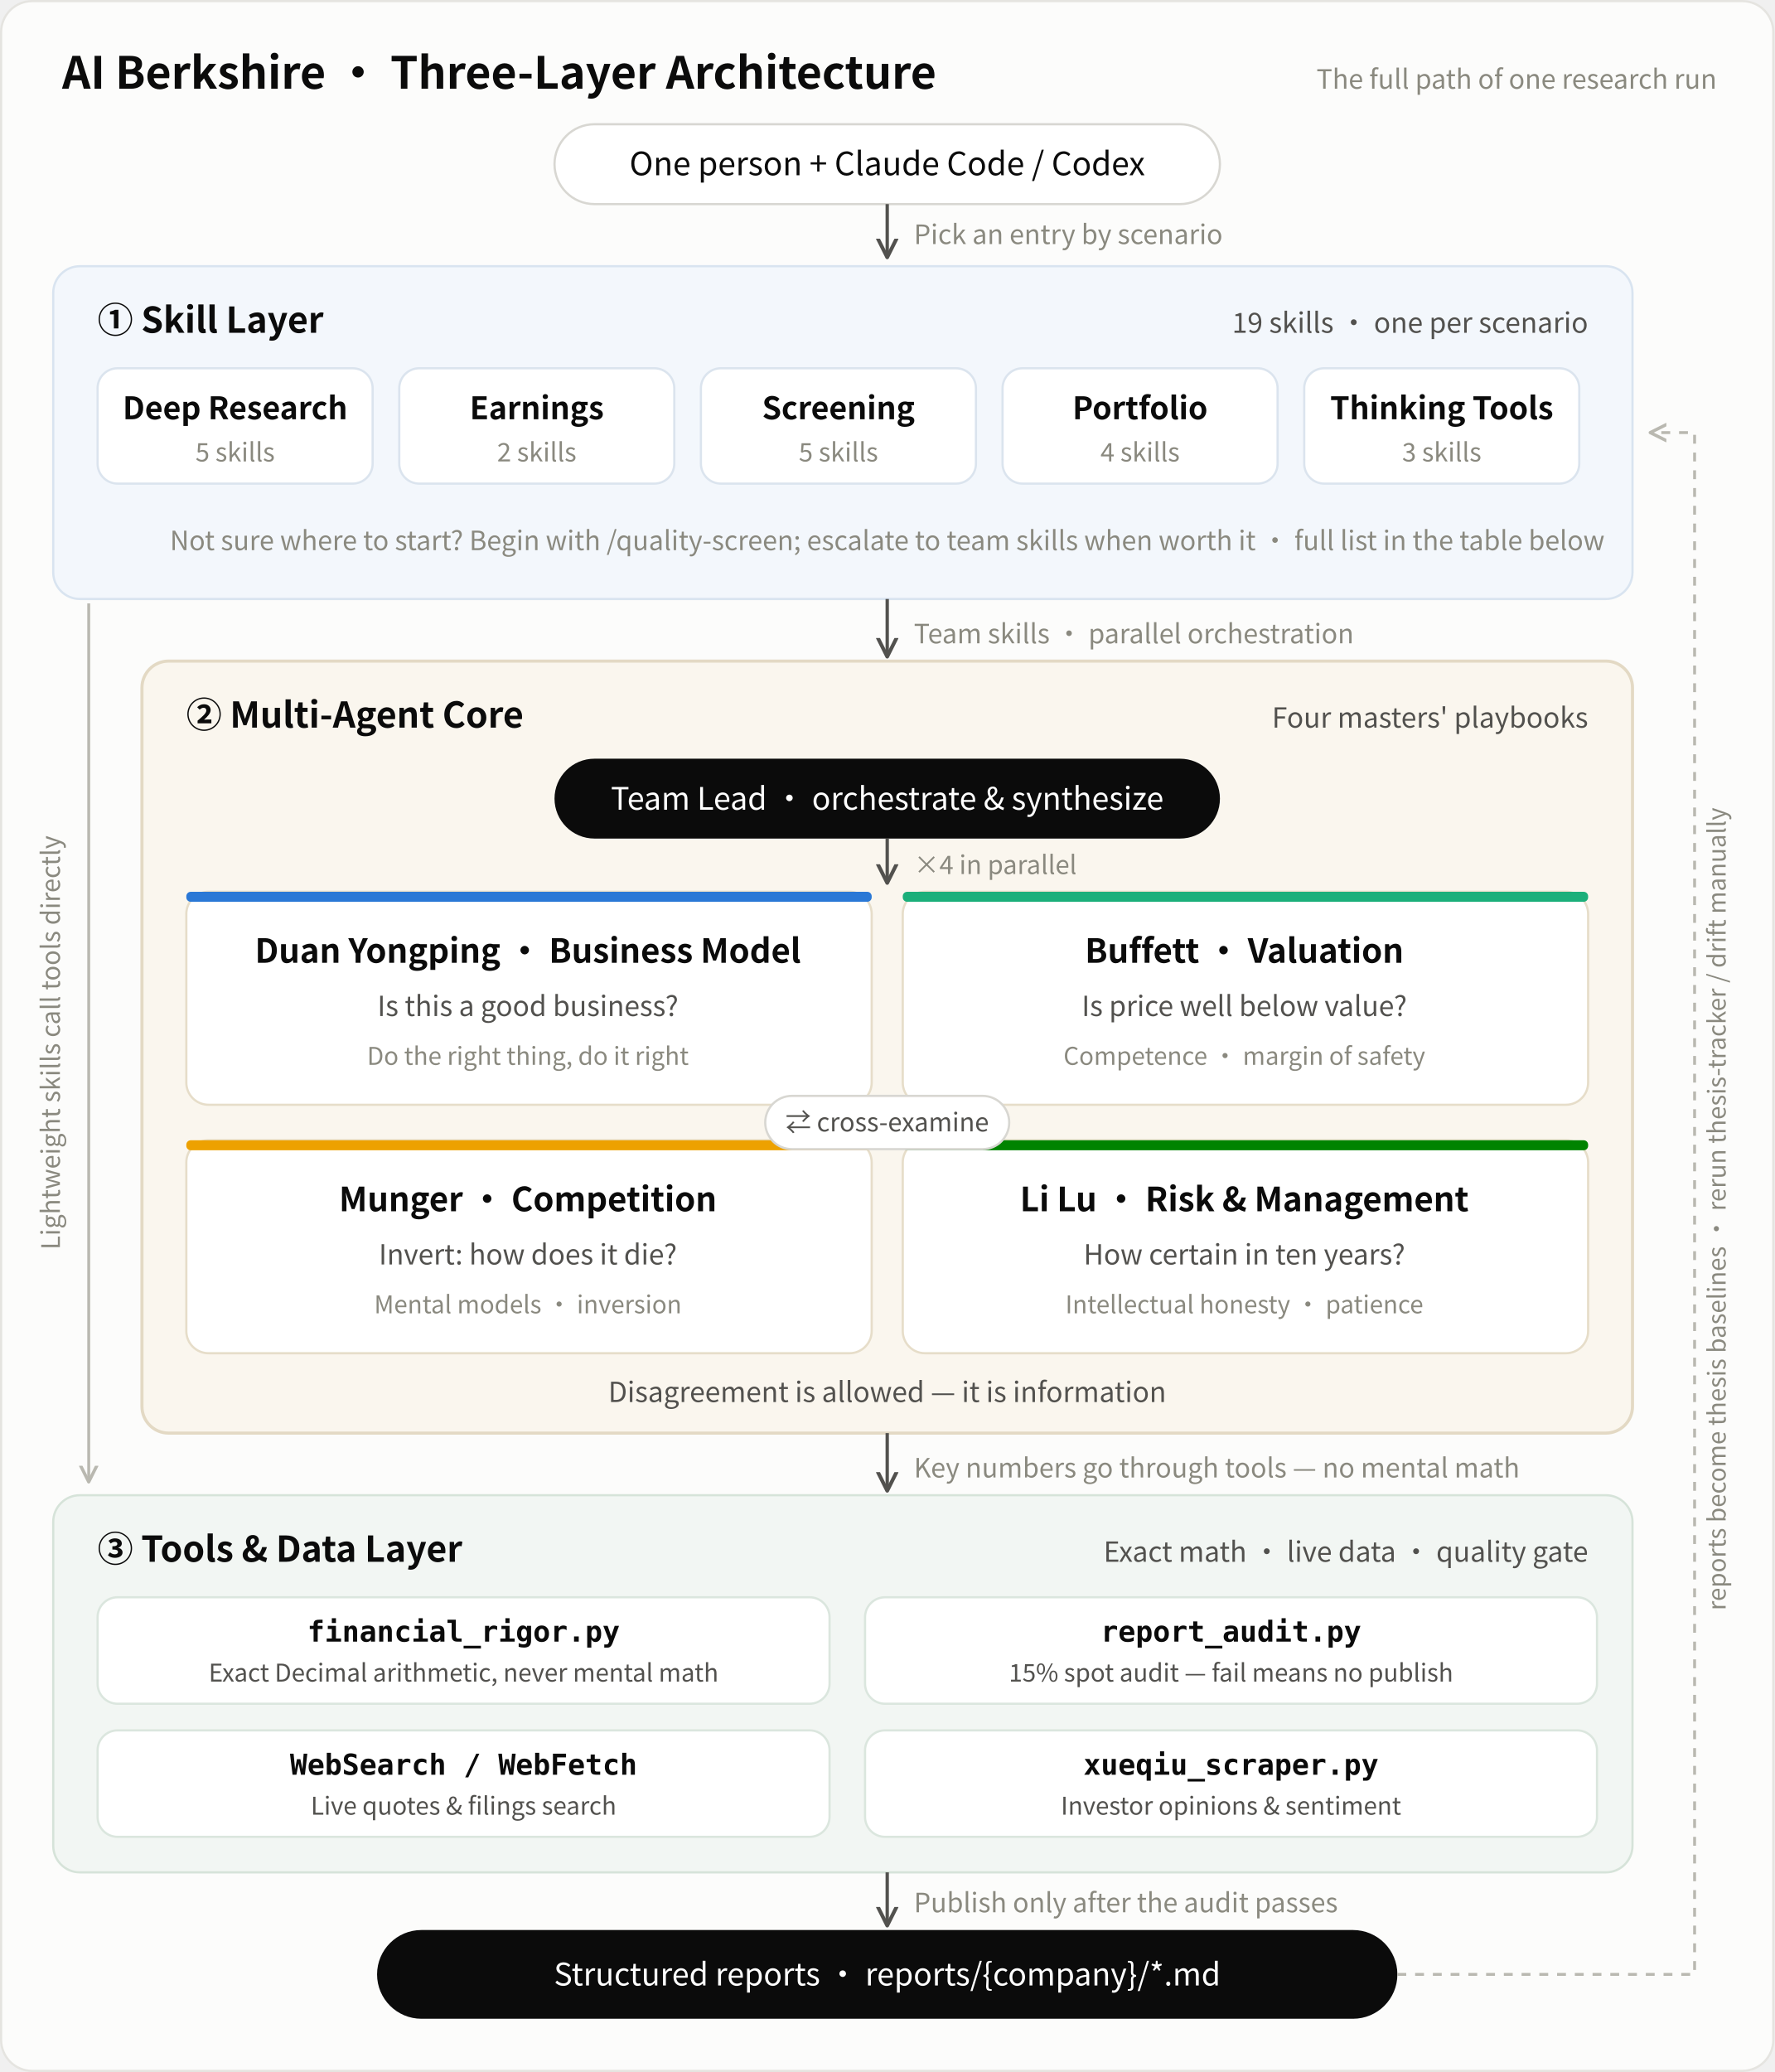
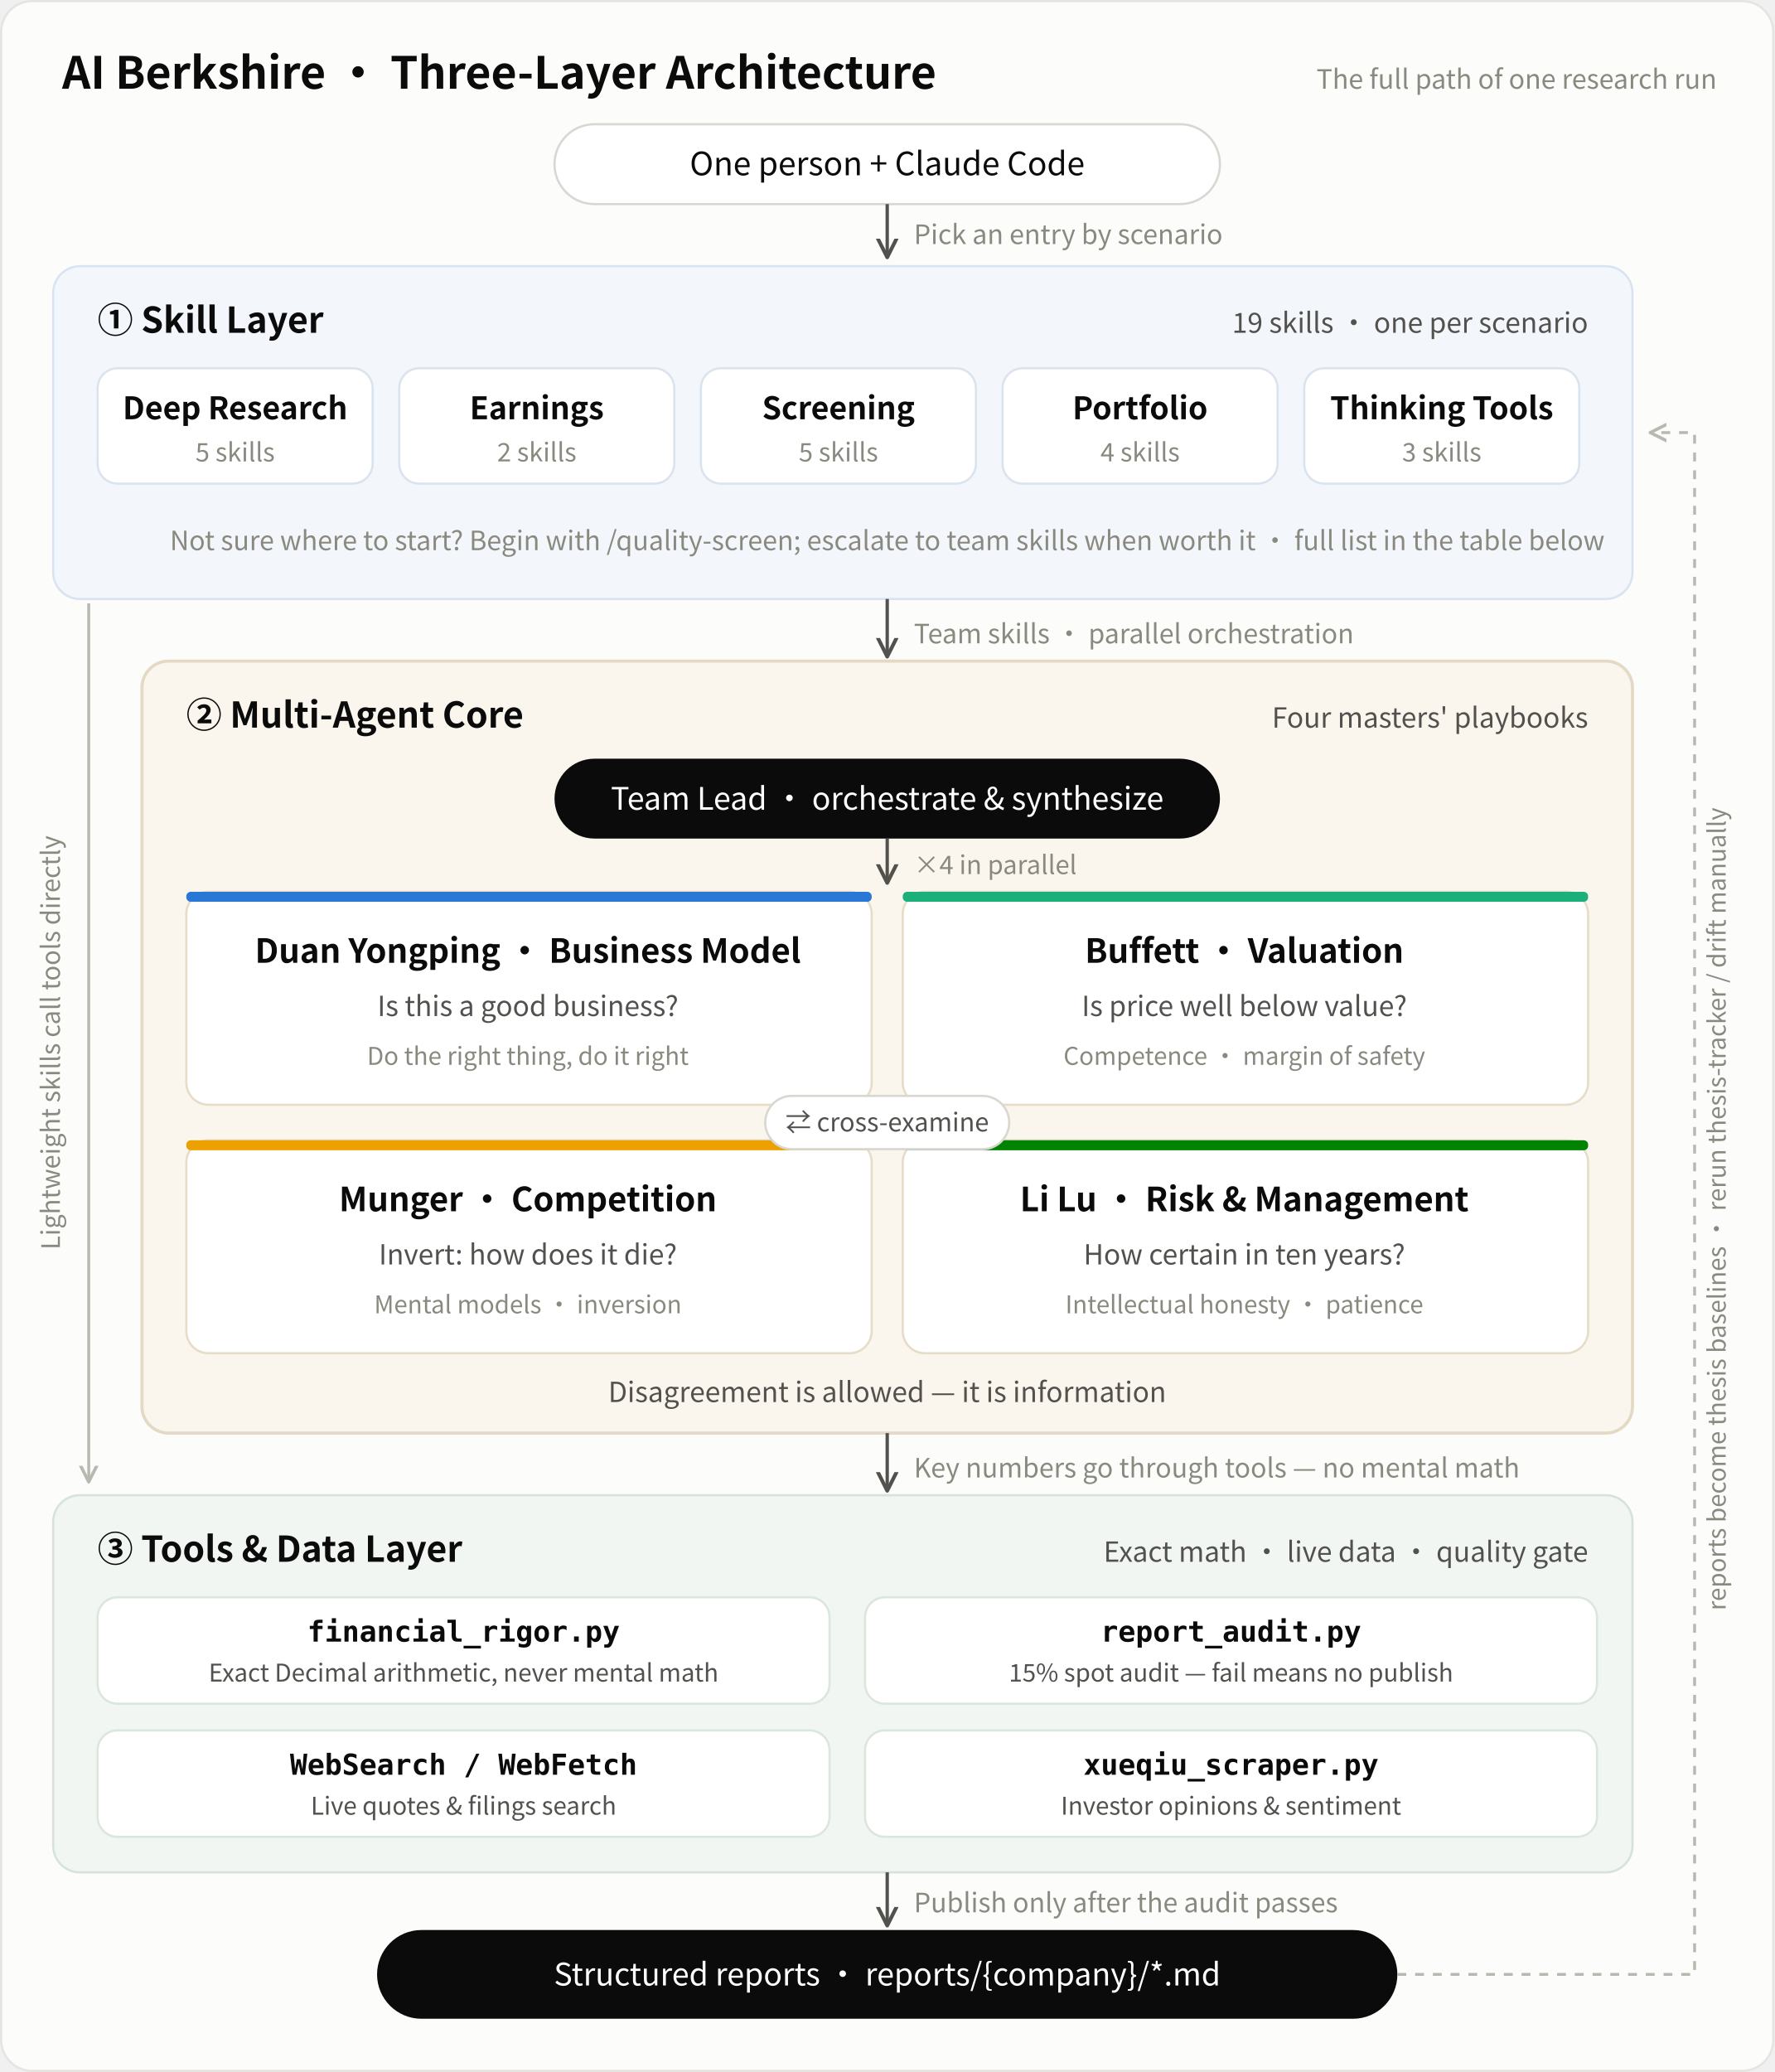
<svg xmlns="http://www.w3.org/2000/svg" viewBox="0 0 800 934" font-family="'PingFang SC','Hiragino Sans GB','Microsoft YaHei','Noto Sans CJK SC','Source Han Sans SC',sans-serif">
  <defs>
    <marker id="arrow" viewBox="0 0 10 10" refX="8" refY="5" markerWidth="7" markerHeight="7" orient="auto-start-reverse">
      <path d="M 0 1 L 8 5 L 0 9" fill="none" stroke="#52514e" stroke-width="1.6" stroke-linecap="round" stroke-linejoin="round" />
    </marker>
    <marker id="arrowLoop" viewBox="0 0 10 10" refX="8" refY="5" markerWidth="7" markerHeight="7" orient="auto-start-reverse">
      <path d="M 0 1 L 8 5 L 0 9" fill="none" stroke="#b9b8b0" stroke-width="1.6" stroke-linecap="round" stroke-linejoin="round" />
    </marker>
  </defs>
  <rect x="0.5" y="0.5" width="799" height="933" rx="14" fill="#fcfcfb" stroke="#e5e4e0" />
  <text x="28" y="40" font-size="20" font-weight="700" fill="#0b0b0b">AI Berkshire · Three-Layer Architecture</text>
  <text x="774" y="40" font-size="12" fill="#8a897f" text-anchor="end">The full path of one research run</text>
  <rect x="250" y="56" width="300" height="36" rx="18" fill="#ffffff" stroke="#d8d7d2" />
-   <text x="400" y="79" font-size="14.5" fill="#0b0b0b" text-anchor="middle">One person + Claude Code / Codex</text>
+   <text x="400" y="79" font-size="14.5" fill="#0b0b0b" text-anchor="middle">One person + Claude Code</text>
  <line x1="400" y1="92" x2="400" y2="116" stroke="#52514e" stroke-width="1.5" marker-end="url(#arrow)" />
  <text x="412" y="110" font-size="12" fill="#8a897f">Pick an entry by scenario</text>
  <rect x="24" y="120" width="712" height="150" rx="12" fill="#f3f7fc" stroke="#d9e4f0" />
  <text x="44" y="150" font-size="16" font-weight="700" fill="#0b0b0b">① Skill Layer</text>
  <text x="716" y="150" font-size="12.5" fill="#52514e" text-anchor="end">19 skills · one per scenario</text>
  <g>
    <rect x="44" y="166" width="124" height="52" rx="9" fill="#ffffff" stroke="#dbe4ee" />
    <text x="106" y="189" font-size="14" font-weight="700" fill="#0b0b0b" text-anchor="middle">Deep Research</text>
    <text x="106" y="208" font-size="11.5" fill="#8a897f" text-anchor="middle">5 skills</text>
    <rect x="180" y="166" width="124" height="52" rx="9" fill="#ffffff" stroke="#dbe4ee" />
    <text x="242" y="189" font-size="14" font-weight="700" fill="#0b0b0b" text-anchor="middle">Earnings</text>
    <text x="242" y="208" font-size="11.5" fill="#8a897f" text-anchor="middle">2 skills</text>
    <rect x="316" y="166" width="124" height="52" rx="9" fill="#ffffff" stroke="#dbe4ee" />
    <text x="378" y="189" font-size="14" font-weight="700" fill="#0b0b0b" text-anchor="middle">Screening</text>
    <text x="378" y="208" font-size="11.5" fill="#8a897f" text-anchor="middle">5 skills</text>
    <rect x="452" y="166" width="124" height="52" rx="9" fill="#ffffff" stroke="#dbe4ee" />
    <text x="514" y="189" font-size="14" font-weight="700" fill="#0b0b0b" text-anchor="middle">Portfolio</text>
    <text x="514" y="208" font-size="11.5" fill="#8a897f" text-anchor="middle">4 skills</text>
    <rect x="588" y="166" width="124" height="52" rx="9" fill="#ffffff" stroke="#dbe4ee" />
    <text x="650" y="189" font-size="14" font-weight="700" fill="#0b0b0b" text-anchor="middle">Thinking Tools</text>
    <text x="650" y="208" font-size="11.5" fill="#8a897f" text-anchor="middle">3 skills</text>
  </g>
  <text x="400" y="248" font-size="12" fill="#8a897f" text-anchor="middle">Not sure where to start? Begin with /quality-screen; escalate to team skills when worth it · full list in the table below</text>
  <line x1="400" y1="270" x2="400" y2="296" stroke="#52514e" stroke-width="1.5" marker-end="url(#arrow)" />
  <text x="412" y="290" font-size="12" fill="#8a897f">Team skills · parallel orchestration</text>
  <line x1="40" y1="272" x2="40" y2="668" stroke="#b9b8b0" stroke-width="1.3" marker-end="url(#arrowLoop)" />
  <text x="27" y="470" font-size="11.5" fill="#8a897f" text-anchor="middle" transform="rotate(-90 27 470)">Lightweight skills call tools directly</text>
  <rect x="64" y="298" width="672" height="348" rx="12" fill="#faf6ee" stroke="#e3d9c4" stroke-width="1.4" />
  <text x="84" y="328" font-size="16" font-weight="700" fill="#0b0b0b">② Multi-Agent Core</text>
  <text x="716" y="328" font-size="12.5" fill="#52514e" text-anchor="end">Four masters' playbooks</text>
  <rect x="250" y="342" width="300" height="36" rx="18" fill="#0b0b0b" />
  <text x="400" y="365" font-size="14" fill="#ffffff" text-anchor="middle">Team Lead · orchestrate &amp; synthesize</text>
  <line x1="400" y1="378" x2="400" y2="398" stroke="#52514e" stroke-width="1.5" marker-end="url(#arrow)" />
  <text x="412" y="394" font-size="11.5" fill="#8a897f">×4 in parallel</text>
  <g>
    <rect x="84" y="402" width="309" height="96" rx="10" fill="#ffffff" stroke="#e6ddc9" />
    <rect x="84" y="402" width="309" height="4.5" rx="2" fill="#2a78d6" />
    <text x="238" y="434" font-size="15" font-weight="700" fill="#0b0b0b" text-anchor="middle">Duan Yongping · Business Model</text>
    <text x="238" y="458" font-size="12.5" fill="#52514e" text-anchor="middle">Is this a good business?</text>
    <text x="238" y="480" font-size="11" fill="#8a897f" text-anchor="middle">Do the right thing, do it right</text>
    <rect x="407" y="402" width="309" height="96" rx="10" fill="#ffffff" stroke="#e6ddc9" />
    <rect x="407" y="402" width="309" height="4.5" rx="2" fill="#1baf7a" />
    <text x="561" y="434" font-size="15" font-weight="700" fill="#0b0b0b" text-anchor="middle">Buffett · Valuation</text>
    <text x="561" y="458" font-size="12.5" fill="#52514e" text-anchor="middle">Is price well below value?</text>
    <text x="561" y="480" font-size="11" fill="#8a897f" text-anchor="middle">Competence · margin of safety</text>
    <rect x="84" y="514" width="309" height="96" rx="10" fill="#ffffff" stroke="#e6ddc9" />
    <rect x="84" y="514" width="309" height="4.5" rx="2" fill="#eda100" />
    <text x="238" y="546" font-size="15" font-weight="700" fill="#0b0b0b" text-anchor="middle">Munger · Competition</text>
    <text x="238" y="570" font-size="12.5" fill="#52514e" text-anchor="middle">Invert: how does it die?</text>
    <text x="238" y="592" font-size="11" fill="#8a897f" text-anchor="middle">Mental models · inversion</text>
    <rect x="407" y="514" width="309" height="96" rx="10" fill="#ffffff" stroke="#e6ddc9" />
    <rect x="407" y="514" width="309" height="4.5" rx="2" fill="#008300" />
    <text x="561" y="546" font-size="15" font-weight="700" fill="#0b0b0b" text-anchor="middle">Li Lu · Risk &amp; Management</text>
    <text x="561" y="570" font-size="12.5" fill="#52514e" text-anchor="middle">How certain in ten years?</text>
    <text x="561" y="592" font-size="11" fill="#8a897f" text-anchor="middle">Intellectual honesty · patience</text>
  </g>
  <rect x="345" y="494" width="110" height="24" rx="12" fill="#ffffff" stroke="#d8d7d2" />
  <text x="400" y="510" font-size="11.5" fill="#52514e" text-anchor="middle">⇄ cross-examine</text>
  <text x="400" y="632" font-size="12.5" fill="#52514e" text-anchor="middle">Disagreement is allowed — it is information</text>
  <line x1="400" y1="646" x2="400" y2="672" stroke="#52514e" stroke-width="1.5" marker-end="url(#arrow)" />
  <text x="412" y="666" font-size="12" fill="#8a897f">Key numbers go through tools — no mental math</text>
  <rect x="24" y="674" width="712" height="170" rx="12" fill="#f2f6f3" stroke="#d6e3d9" />
  <text x="44" y="704" font-size="16" font-weight="700" fill="#0b0b0b">③ Tools &amp; Data Layer</text>
  <text x="716" y="704" font-size="12.5" fill="#52514e" text-anchor="end">Exact math · live data · quality gate</text>
  <g>
    <rect x="44" y="720" width="330" height="48" rx="9" fill="#ffffff" stroke="#dbe6de" />
    <text x="209" y="740" font-size="13" font-weight="600" fill="#0b0b0b" text-anchor="middle" font-family="'SF Mono',Menlo,Consolas,monospace">financial_rigor.py</text>
    <text x="209" y="758" font-size="11" fill="#52514e" text-anchor="middle">Exact Decimal arithmetic, never mental math</text>
    <rect x="390" y="720" width="330" height="48" rx="9" fill="#ffffff" stroke="#dbe6de" />
    <text x="555" y="740" font-size="13" font-weight="600" fill="#0b0b0b" text-anchor="middle" font-family="'SF Mono',Menlo,Consolas,monospace">report_audit.py</text>
    <text x="555" y="758" font-size="11" fill="#52514e" text-anchor="middle">15% spot audit — fail means no publish</text>
    <rect x="44" y="780" width="330" height="48" rx="9" fill="#ffffff" stroke="#dbe6de" />
    <text x="209" y="800" font-size="13" font-weight="600" fill="#0b0b0b" text-anchor="middle" font-family="'SF Mono',Menlo,Consolas,monospace">WebSearch / WebFetch</text>
    <text x="209" y="818" font-size="11" fill="#52514e" text-anchor="middle">Live quotes &amp; filings search</text>
    <rect x="390" y="780" width="330" height="48" rx="9" fill="#ffffff" stroke="#dbe6de" />
    <text x="555" y="800" font-size="13" font-weight="600" fill="#0b0b0b" text-anchor="middle" font-family="'SF Mono',Menlo,Consolas,monospace">xueqiu_scraper.py</text>
    <text x="555" y="818" font-size="11" fill="#52514e" text-anchor="middle">Investor opinions &amp; sentiment</text>
  </g>
  <line x1="400" y1="844" x2="400" y2="868" stroke="#52514e" stroke-width="1.5" marker-end="url(#arrow)" />
  <text x="412" y="862" font-size="12" fill="#8a897f">Publish only after the audit passes</text>
  <rect x="170" y="870" width="460" height="40" rx="20" fill="#0b0b0b" />
  <text x="400" y="895" font-size="14" fill="#ffffff" text-anchor="middle">Structured reports · reports/{company}/*.md</text>
  <path d="M 630 890 H 764 V 195 H 744" fill="none" stroke="#b9b8b0" stroke-width="1.3" stroke-dasharray="4 4" marker-end="url(#arrowLoop)" />
  <text x="778" y="545" font-size="11" fill="#8a897f" text-anchor="middle" transform="rotate(-90 778 545)">reports become thesis baselines · rerun thesis-tracker / drift manually</text>
</svg>
